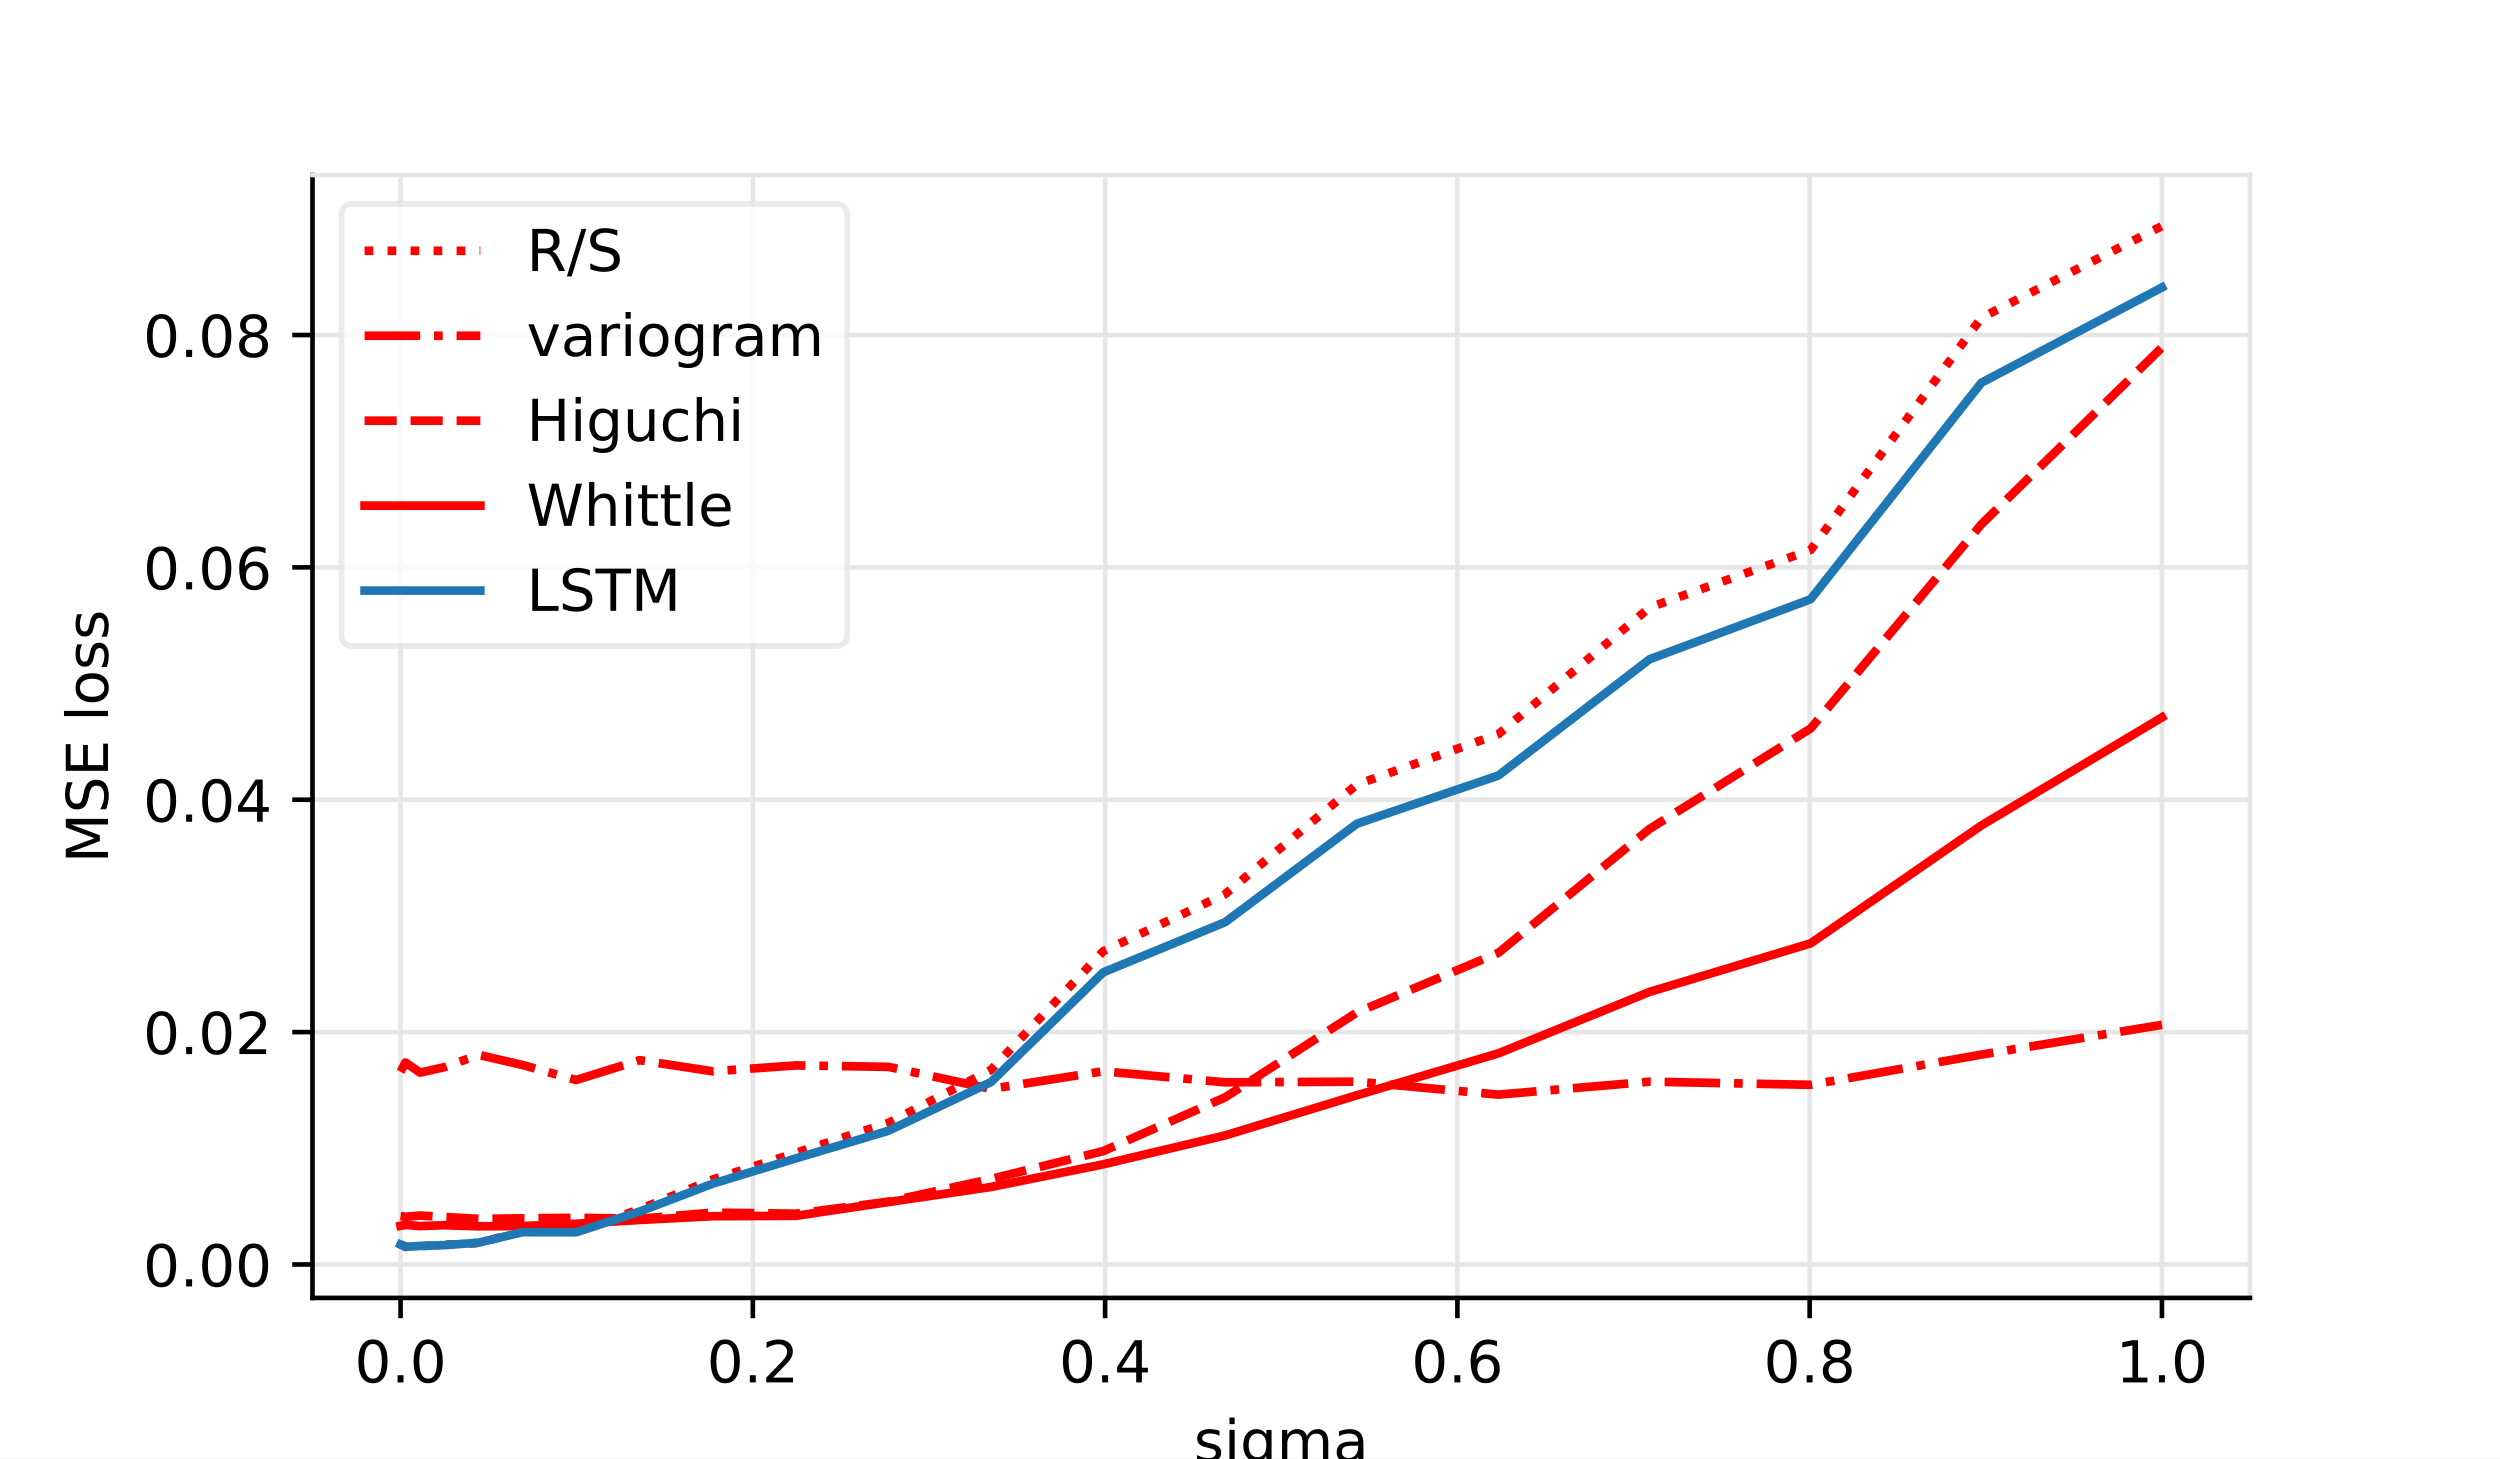
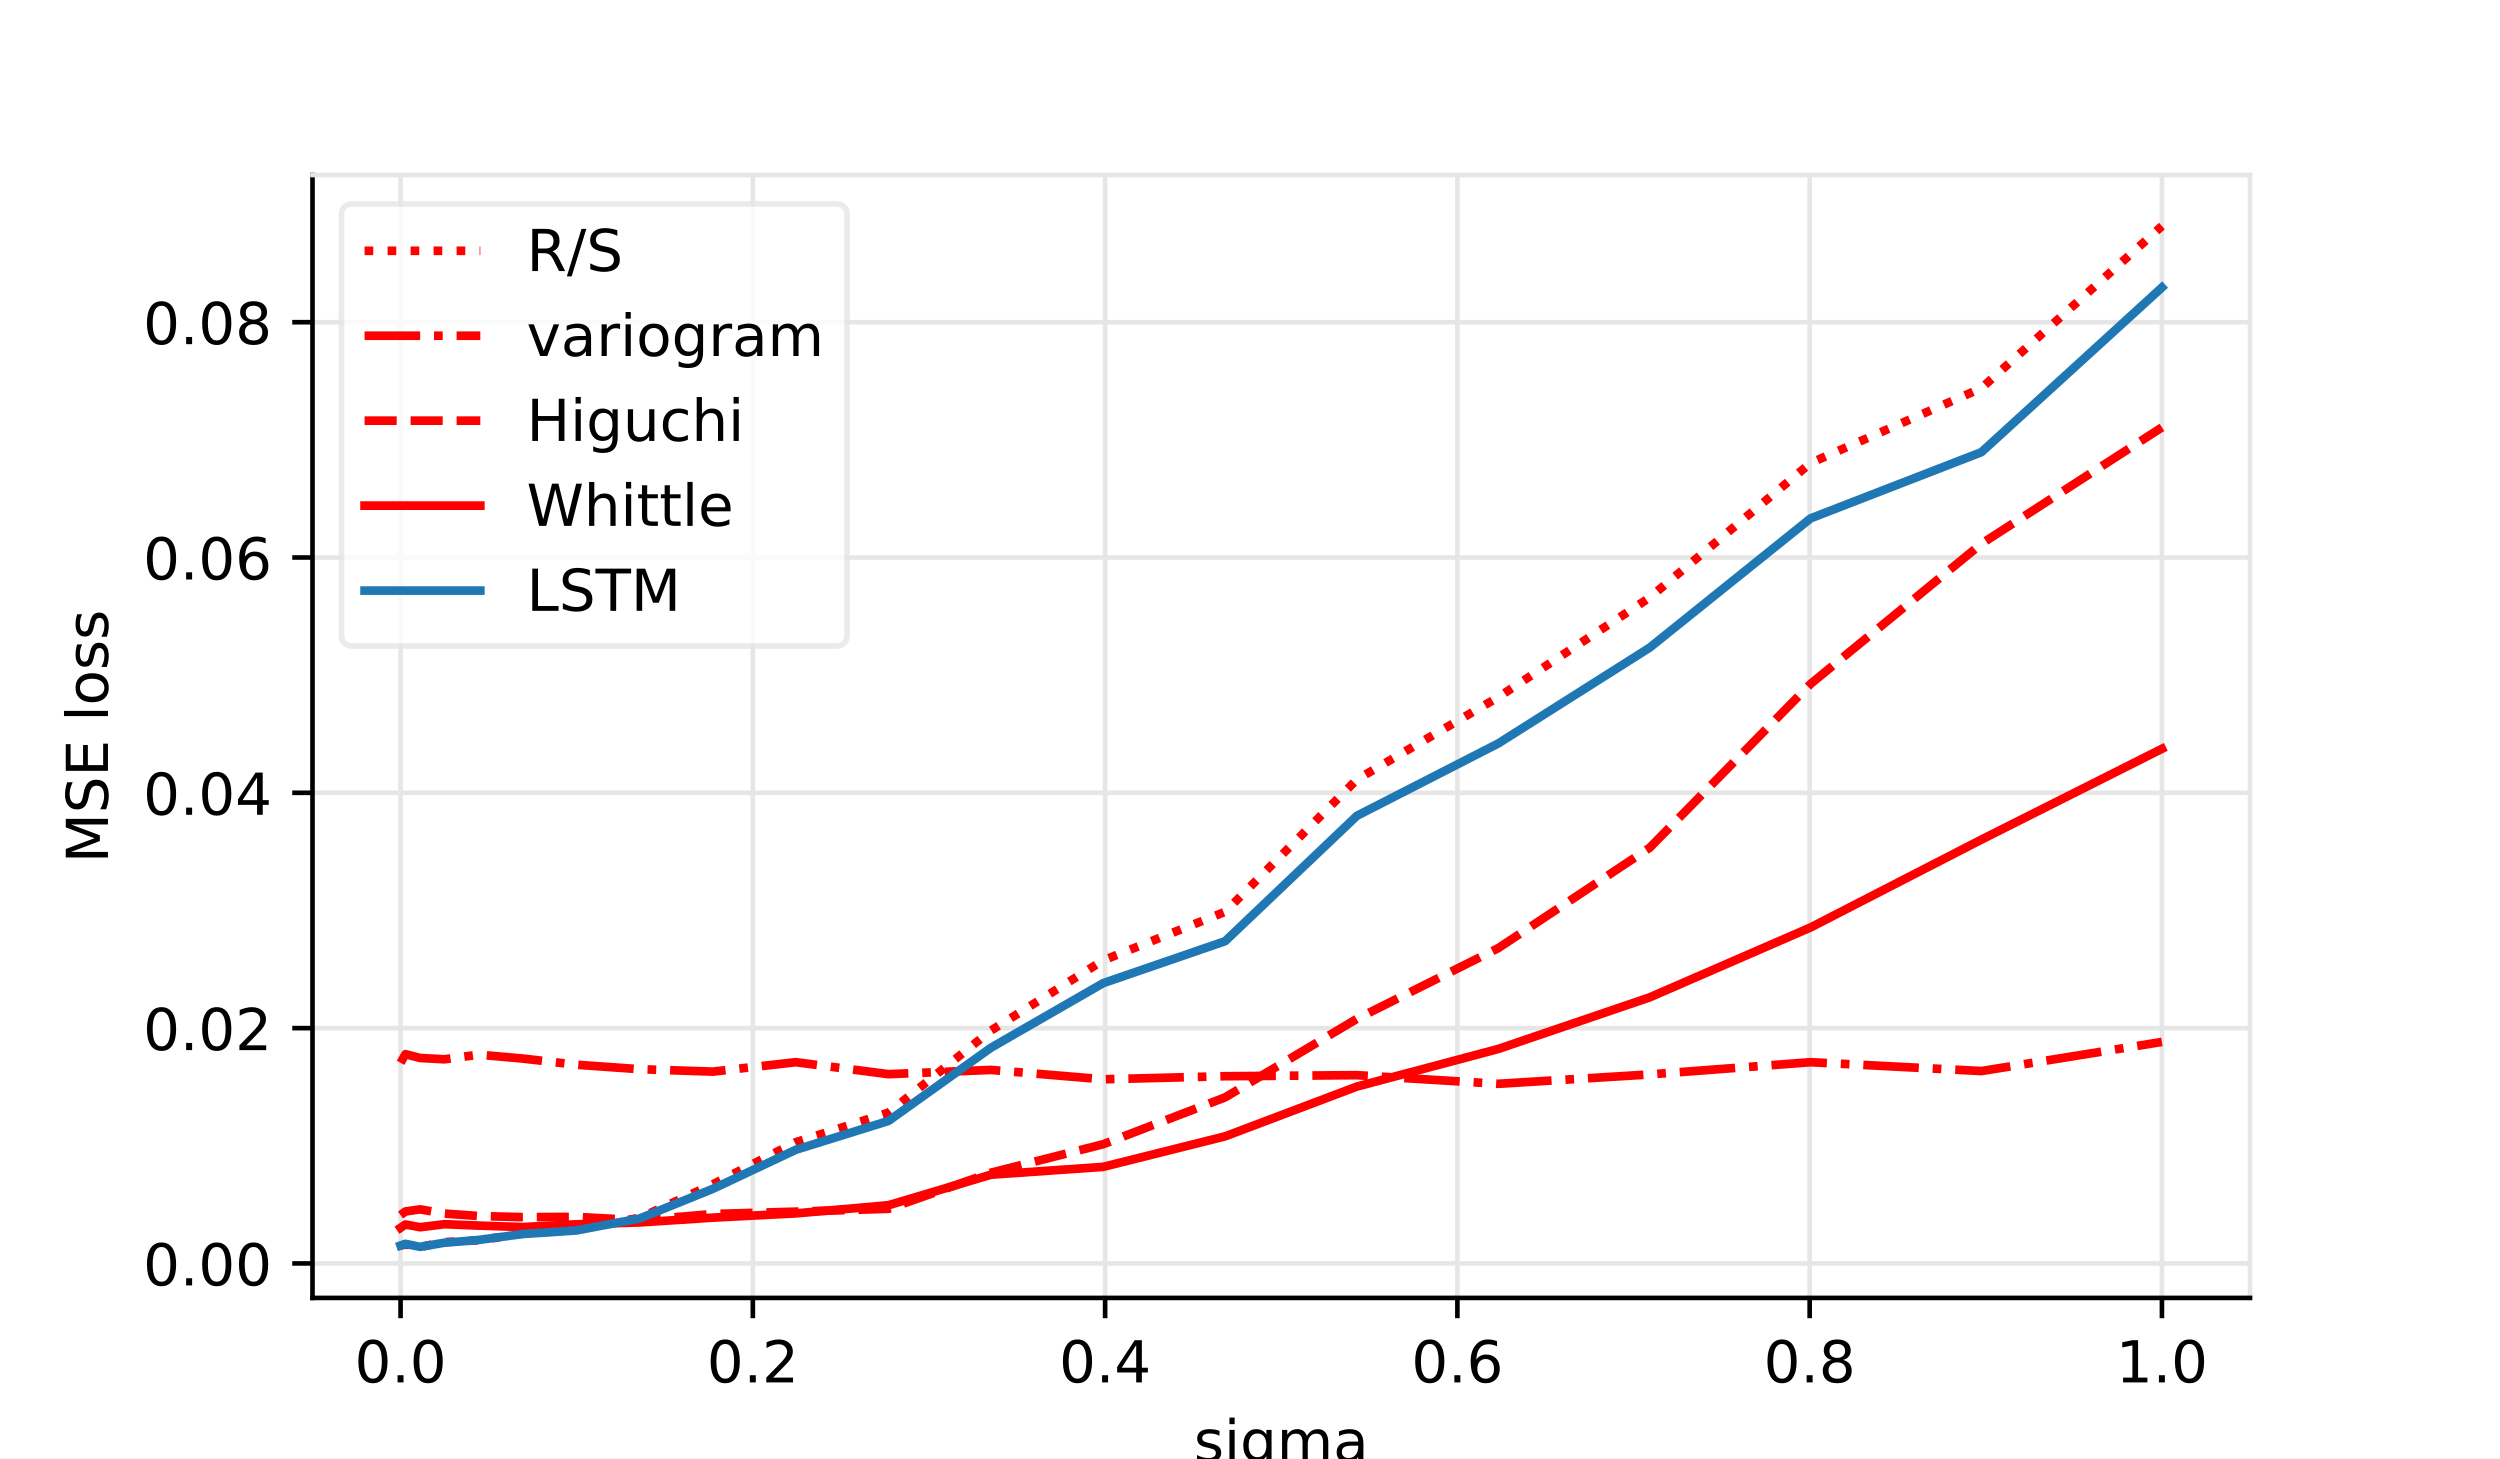
<svg xmlns="http://www.w3.org/2000/svg" xmlns:xlink="http://www.w3.org/1999/xlink" width="432pt" height="252pt" viewBox="0 0 432 252" version="1.1">
  <defs>
    <style type="text/css">*{stroke-linejoin: round; stroke-linecap: butt}</style>
  </defs>
  <g id="figure_1">
    <g id="patch_1">
      <path d="M 0 252  L 432 252  L 432 0  L 0 0  z " style="fill: #ffffff" />
    </g>
    <g id="axes_1">
      <g id="patch_2">
        <path d="M 54 224.28  L 388.8 224.28  L 388.8 30.24  L 54 30.24  L 54 224.28  z " style="fill: none; opacity: 0" />
      </g>
      <g id="matplotlib.axis_1">
        <g id="xtick_1">
          <g id="line2d_1">
-             <path d="M 69.218 224.28  L 69.218 30.24  " clip-path="url(#p5ef33c05b1)" style="fill: none; stroke: #e6e6e6; stroke-width: 0.8; stroke-linecap: square" />
+             <path d="M 69.218 224.28  L 69.218 30.24  " clip-path="url(#pd52dd64c86)" style="fill: none; stroke: #e6e6e6; stroke-width: 0.8; stroke-linecap: square" />
          </g>
          <g id="line2d_2">
            <defs>
-               <path id="ma66fe25713" d="M 0 0  L 0 3.5  " style="stroke: #000000; stroke-width: 0.8" />
-             </defs>
-             <g>
-               <use xlink:href="#ma66fe25713" x="69.218" y="224.28" style="stroke: #000000; stroke-width: 0.8" />
+               <path id="m0c9be77c71" d="M 0 0  L 0 3.5  " style="stroke: #000000; stroke-width: 0.8" />
+             </defs>
+             <g>
+               <use xlink:href="#m0c9be77c71" x="69.218" y="224.28" style="stroke: #000000; stroke-width: 0.8" />
            </g>
          </g>
          <g id="text_1">
            <g transform="translate(61.26662 238.8784)scale(0.1 -0.1)">
              <defs>
                <path id="DejaVuSans-30" d="M 2034 4250  Q 1547 4250 1301 3770  Q 1056 3291 1056 2328  Q 1056 1369 1301 889  Q 1547 409 2034 409  Q 2525 409 2770 889  Q 3016 1369 3016 2328  Q 3016 3291 2770 3770  Q 2525 4250 2034 4250  z M 2034 4750  Q 2819 4750 3233 4129  Q 3647 3509 3647 2328  Q 3647 1150 3233 529  Q 2819 -91 2034 -91  Q 1250 -91 836 529  Q 422 1150 422 2328  Q 422 3509 836 4129  Q 1250 4750 2034 4750  z " transform="scale(0.015625)" />
                <path id="DejaVuSans-2e" d="M 684 794  L 1344 794  L 1344 0  L 684 0  L 684 794  z " transform="scale(0.015625)" />
              </defs>
              <use xlink:href="#DejaVuSans-30" />
              <use xlink:href="#DejaVuSans-2e" x="63.623" />
              <use xlink:href="#DejaVuSans-30" x="95.41" />
            </g>
          </g>
        </g>
        <g id="xtick_2">
          <g id="line2d_3">
-             <path d="M 130.091 224.28  L 130.091 30.24  " clip-path="url(#p5ef33c05b1)" style="fill: none; stroke: #e6e6e6; stroke-width: 0.8; stroke-linecap: square" />
+             <path d="M 130.091 224.28  L 130.091 30.24  " clip-path="url(#pd52dd64c86)" style="fill: none; stroke: #e6e6e6; stroke-width: 0.8; stroke-linecap: square" />
          </g>
          <g id="line2d_4">
            <g>
-               <use xlink:href="#ma66fe25713" x="130.091" y="224.28" style="stroke: #000000; stroke-width: 0.8" />
+               <use xlink:href="#m0c9be77c71" x="130.091" y="224.28" style="stroke: #000000; stroke-width: 0.8" />
            </g>
          </g>
          <g id="text_2">
            <g transform="translate(122.1393 238.8784)scale(0.1 -0.1)">
              <defs>
                <path id="DejaVuSans-32" d="M 1228 531  L 3431 531  L 3431 0  L 469 0  L 469 531  Q 828 903 1448 1529  Q 2069 2156 2228 2338  Q 2531 2678 2651 2914  Q 2772 3150 2772 3378  Q 2772 3750 2511 3984  Q 2250 4219 1831 4219  Q 1534 4219 1204 4116  Q 875 4013 500 3803  L 500 4441  Q 881 4594 1212 4672  Q 1544 4750 1819 4750  Q 2544 4750 2975 4387  Q 3406 4025 3406 3419  Q 3406 3131 3298 2873  Q 3191 2616 2906 2266  Q 2828 2175 2409 1742  Q 1991 1309 1228 531  z " transform="scale(0.015625)" />
              </defs>
              <use xlink:href="#DejaVuSans-30" />
              <use xlink:href="#DejaVuSans-2e" x="63.623" />
              <use xlink:href="#DejaVuSans-32" x="95.41" />
            </g>
          </g>
        </g>
        <g id="xtick_3">
          <g id="line2d_5">
-             <path d="M 190.964 224.28  L 190.964 30.24  " clip-path="url(#p5ef33c05b1)" style="fill: none; stroke: #e6e6e6; stroke-width: 0.8; stroke-linecap: square" />
+             <path d="M 190.964 224.28  L 190.964 30.24  " clip-path="url(#pd52dd64c86)" style="fill: none; stroke: #e6e6e6; stroke-width: 0.8; stroke-linecap: square" />
          </g>
          <g id="line2d_6">
            <g>
-               <use xlink:href="#ma66fe25713" x="190.964" y="224.28" style="stroke: #000000; stroke-width: 0.8" />
+               <use xlink:href="#m0c9be77c71" x="190.964" y="224.28" style="stroke: #000000; stroke-width: 0.8" />
            </g>
          </g>
          <g id="text_3">
            <g transform="translate(183.0121 238.8784)scale(0.1 -0.1)">
              <defs>
                <path id="DejaVuSans-34" d="M 2419 4116  L 825 1625  L 2419 1625  L 2419 4116  z M 2253 4666  L 3047 4666  L 3047 1625  L 3713 1625  L 3713 1100  L 3047 1100  L 3047 0  L 2419 0  L 2419 1100  L 313 1100  L 313 1709  L 2253 4666  z " transform="scale(0.015625)" />
              </defs>
              <use xlink:href="#DejaVuSans-30" />
              <use xlink:href="#DejaVuSans-2e" x="63.623" />
              <use xlink:href="#DejaVuSans-34" x="95.41" />
            </g>
          </g>
        </g>
        <g id="xtick_4">
          <g id="line2d_7">
-             <path d="M 251.836 224.28  L 251.836 30.24  " clip-path="url(#p5ef33c05b1)" style="fill: none; stroke: #e6e6e6; stroke-width: 0.8; stroke-linecap: square" />
+             <path d="M 251.836 224.28  L 251.836 30.24  " clip-path="url(#pd52dd64c86)" style="fill: none; stroke: #e6e6e6; stroke-width: 0.8; stroke-linecap: square" />
          </g>
          <g id="line2d_8">
            <g>
-               <use xlink:href="#ma66fe25713" x="251.836" y="224.28" style="stroke: #000000; stroke-width: 0.8" />
+               <use xlink:href="#m0c9be77c71" x="251.836" y="224.28" style="stroke: #000000; stroke-width: 0.8" />
            </g>
          </g>
          <g id="text_4">
            <g transform="translate(243.8848 238.8784)scale(0.1 -0.1)">
              <defs>
                <path id="DejaVuSans-36" d="M 2113 2584  Q 1688 2584 1439 2293  Q 1191 2003 1191 1497  Q 1191 994 1439 701  Q 1688 409 2113 409  Q 2538 409 2786 701  Q 3034 994 3034 1497  Q 3034 2003 2786 2293  Q 2538 2584 2113 2584  z M 3366 4563  L 3366 3988  Q 3128 4100 2886 4159  Q 2644 4219 2406 4219  Q 1781 4219 1451 3797  Q 1122 3375 1075 2522  Q 1259 2794 1537 2939  Q 1816 3084 2150 3084  Q 2853 3084 3261 2657  Q 3669 2231 3669 1497  Q 3669 778 3244 343  Q 2819 -91 2113 -91  Q 1303 -91 875 529  Q 447 1150 447 2328  Q 447 3434 972 4092  Q 1497 4750 2381 4750  Q 2619 4750 2861 4703  Q 3103 4656 3366 4563  z " transform="scale(0.015625)" />
              </defs>
              <use xlink:href="#DejaVuSans-30" />
              <use xlink:href="#DejaVuSans-2e" x="63.623" />
              <use xlink:href="#DejaVuSans-36" x="95.41" />
            </g>
          </g>
        </g>
        <g id="xtick_5">
          <g id="line2d_9">
-             <path d="M 312.709 224.28  L 312.709 30.24  " clip-path="url(#p5ef33c05b1)" style="fill: none; stroke: #e6e6e6; stroke-width: 0.8; stroke-linecap: square" />
+             <path d="M 312.709 224.28  L 312.709 30.24  " clip-path="url(#pd52dd64c86)" style="fill: none; stroke: #e6e6e6; stroke-width: 0.8; stroke-linecap: square" />
          </g>
          <g id="line2d_10">
            <g>
-               <use xlink:href="#ma66fe25713" x="312.709" y="224.28" style="stroke: #000000; stroke-width: 0.8" />
+               <use xlink:href="#m0c9be77c71" x="312.709" y="224.28" style="stroke: #000000; stroke-width: 0.8" />
            </g>
          </g>
          <g id="text_5">
            <g transform="translate(304.7575 238.8784)scale(0.1 -0.1)">
              <defs>
                <path id="DejaVuSans-38" d="M 2034 2216  Q 1584 2216 1326 1975  Q 1069 1734 1069 1313  Q 1069 891 1326 650  Q 1584 409 2034 409  Q 2484 409 2743 651  Q 3003 894 3003 1313  Q 3003 1734 2745 1975  Q 2488 2216 2034 2216  z M 1403 2484  Q 997 2584 770 2862  Q 544 3141 544 3541  Q 544 4100 942 4425  Q 1341 4750 2034 4750  Q 2731 4750 3128 4425  Q 3525 4100 3525 3541  Q 3525 3141 3298 2862  Q 3072 2584 2669 2484  Q 3125 2378 3379 2068  Q 3634 1759 3634 1313  Q 3634 634 3220 271  Q 2806 -91 2034 -91  Q 1263 -91 848 271  Q 434 634 434 1313  Q 434 1759 690 2068  Q 947 2378 1403 2484  z M 1172 3481  Q 1172 3119 1398 2916  Q 1625 2713 2034 2713  Q 2441 2713 2670 2916  Q 2900 3119 2900 3481  Q 2900 3844 2670 4047  Q 2441 4250 2034 4250  Q 1625 4250 1398 4047  Q 1172 3844 1172 3481  z " transform="scale(0.015625)" />
              </defs>
              <use xlink:href="#DejaVuSans-30" />
              <use xlink:href="#DejaVuSans-2e" x="63.623" />
              <use xlink:href="#DejaVuSans-38" x="95.41" />
            </g>
          </g>
        </g>
        <g id="xtick_6">
          <g id="line2d_11">
-             <path d="M 373.582 224.28  L 373.582 30.24  " clip-path="url(#p5ef33c05b1)" style="fill: none; stroke: #e6e6e6; stroke-width: 0.8; stroke-linecap: square" />
+             <path d="M 373.582 224.28  L 373.582 30.24  " clip-path="url(#pd52dd64c86)" style="fill: none; stroke: #e6e6e6; stroke-width: 0.8; stroke-linecap: square" />
          </g>
          <g id="line2d_12">
            <g>
-               <use xlink:href="#ma66fe25713" x="373.582" y="224.28" style="stroke: #000000; stroke-width: 0.8" />
+               <use xlink:href="#m0c9be77c71" x="373.582" y="224.28" style="stroke: #000000; stroke-width: 0.8" />
            </g>
          </g>
          <g id="text_6">
            <g transform="translate(365.6303 238.8784)scale(0.1 -0.1)">
              <defs>
                <path id="DejaVuSans-31" d="M 794 531  L 1825 531  L 1825 4091  L 703 3866  L 703 4441  L 1819 4666  L 2450 4666  L 2450 531  L 3481 531  L 3481 0  L 794 0  L 794 531  z " transform="scale(0.015625)" />
              </defs>
              <use xlink:href="#DejaVuSans-31" />
              <use xlink:href="#DejaVuSans-2e" x="63.623" />
              <use xlink:href="#DejaVuSans-30" x="95.41" />
            </g>
          </g>
        </g>
        <g id="text_7">
          <g transform="translate(206.2977 252.5566)scale(0.1 -0.1)">
            <defs>
              <path id="DejaVuSans-73" d="M 2834 3397  L 2834 2853  Q 2591 2978 2328 3040  Q 2066 3103 1784 3103  Q 1356 3103 1142 2972  Q 928 2841 928 2578  Q 928 2378 1081 2264  Q 1234 2150 1697 2047  L 1894 2003  Q 2506 1872 2764 1633  Q 3022 1394 3022 966  Q 3022 478 2636 193  Q 2250 -91 1575 -91  Q 1294 -91 989 -36  Q 684 19 347 128  L 347 722  Q 666 556 975 473  Q 1284 391 1588 391  Q 1994 391 2212 530  Q 2431 669 2431 922  Q 2431 1156 2273 1281  Q 2116 1406 1581 1522  L 1381 1569  Q 847 1681 609 1914  Q 372 2147 372 2553  Q 372 3047 722 3315  Q 1072 3584 1716 3584  Q 2034 3584 2315 3537  Q 2597 3491 2834 3397  z " transform="scale(0.015625)" />
              <path id="DejaVuSans-69" d="M 603 3500  L 1178 3500  L 1178 0  L 603 0  L 603 3500  z M 603 4863  L 1178 4863  L 1178 4134  L 603 4134  L 603 4863  z " transform="scale(0.015625)" />
              <path id="DejaVuSans-67" d="M 2906 1791  Q 2906 2416 2648 2759  Q 2391 3103 1925 3103  Q 1463 3103 1205 2759  Q 947 2416 947 1791  Q 947 1169 1205 825  Q 1463 481 1925 481  Q 2391 481 2648 825  Q 2906 1169 2906 1791  z M 3481 434  Q 3481 -459 3084 -895  Q 2688 -1331 1869 -1331  Q 1566 -1331 1297 -1286  Q 1028 -1241 775 -1147  L 775 -588  Q 1028 -725 1275 -790  Q 1522 -856 1778 -856  Q 2344 -856 2625 -561  Q 2906 -266 2906 331  L 2906 616  Q 2728 306 2450 153  Q 2172 0 1784 0  Q 1141 0 747 490  Q 353 981 353 1791  Q 353 2603 747 3093  Q 1141 3584 1784 3584  Q 2172 3584 2450 3431  Q 2728 3278 2906 2969  L 2906 3500  L 3481 3500  L 3481 434  z " transform="scale(0.015625)" />
              <path id="DejaVuSans-6d" d="M 3328 2828  Q 3544 3216 3844 3400  Q 4144 3584 4550 3584  Q 5097 3584 5394 3201  Q 5691 2819 5691 2113  L 5691 0  L 5113 0  L 5113 2094  Q 5113 2597 4934 2840  Q 4756 3084 4391 3084  Q 3944 3084 3684 2787  Q 3425 2491 3425 1978  L 3425 0  L 2847 0  L 2847 2094  Q 2847 2600 2669 2842  Q 2491 3084 2119 3084  Q 1678 3084 1418 2786  Q 1159 2488 1159 1978  L 1159 0  L 581 0  L 581 3500  L 1159 3500  L 1159 2956  Q 1356 3278 1631 3431  Q 1906 3584 2284 3584  Q 2666 3584 2933 3390  Q 3200 3197 3328 2828  z " transform="scale(0.015625)" />
              <path id="DejaVuSans-61" d="M 2194 1759  Q 1497 1759 1228 1600  Q 959 1441 959 1056  Q 959 750 1161 570  Q 1363 391 1709 391  Q 2188 391 2477 730  Q 2766 1069 2766 1631  L 2766 1759  L 2194 1759  z M 3341 1997  L 3341 0  L 2766 0  L 2766 531  Q 2569 213 2275 61  Q 1981 -91 1556 -91  Q 1019 -91 701 211  Q 384 513 384 1019  Q 384 1609 779 1909  Q 1175 2209 1959 2209  L 2766 2209  L 2766 2266  Q 2766 2663 2505 2880  Q 2244 3097 1772 3097  Q 1472 3097 1187 3025  Q 903 2953 641 2809  L 641 3341  Q 956 3463 1253 3523  Q 1550 3584 1831 3584  Q 2591 3584 2966 3190  Q 3341 2797 3341 1997  z " transform="scale(0.015625)" />
            </defs>
            <use xlink:href="#DejaVuSans-73" />
            <use xlink:href="#DejaVuSans-69" x="52.1" />
            <use xlink:href="#DejaVuSans-67" x="79.883" />
            <use xlink:href="#DejaVuSans-6d" x="143.359" />
            <use xlink:href="#DejaVuSans-61" x="240.771" />
          </g>
        </g>
      </g>
      <g id="matplotlib.axis_2">
        <g id="ytick_1">
          <g id="line2d_13">
-             <path d="M 54 218.498  L 388.8 218.498  " clip-path="url(#p5ef33c05b1)" style="fill: none; stroke: #e6e6e6; stroke-width: 0.8; stroke-linecap: square" />
+             <path d="M 54 218.321  L 388.8 218.321  " clip-path="url(#pd52dd64c86)" style="fill: none; stroke: #e6e6e6; stroke-width: 0.8; stroke-linecap: square" />
          </g>
          <g id="line2d_14">
            <defs>
-               <path id="m847cc6f378" d="M 0 0  L -3.5 0  " style="stroke: #000000; stroke-width: 0.8" />
-             </defs>
-             <g>
-               <use xlink:href="#m847cc6f378" x="54" y="218.498" style="stroke: #000000; stroke-width: 0.8" />
+               <path id="mb0f6bb78ec" d="M 0 0  L -3.5 0  " style="stroke: #000000; stroke-width: 0.8" />
+             </defs>
+             <g>
+               <use xlink:href="#mb0f6bb78ec" x="54" y="218.321" style="stroke: #000000; stroke-width: 0.8" />
            </g>
          </g>
          <g id="text_8">
-             <g transform="translate(24.73438 222.2972)scale(0.1 -0.1)">
+             <g transform="translate(24.73438 222.1205)scale(0.1 -0.1)">
              <use xlink:href="#DejaVuSans-30" />
              <use xlink:href="#DejaVuSans-2e" x="63.623" />
              <use xlink:href="#DejaVuSans-30" x="95.41" />
              <use xlink:href="#DejaVuSans-30" x="159.033" />
            </g>
          </g>
        </g>
        <g id="ytick_2">
          <g id="line2d_15">
-             <path d="M 54 178.347  L 388.8 178.347  " clip-path="url(#p5ef33c05b1)" style="fill: none; stroke: #e6e6e6; stroke-width: 0.8; stroke-linecap: square" />
+             <path d="M 54 177.659  L 388.8 177.659  " clip-path="url(#pd52dd64c86)" style="fill: none; stroke: #e6e6e6; stroke-width: 0.8; stroke-linecap: square" />
          </g>
          <g id="line2d_16">
            <g>
-               <use xlink:href="#m847cc6f378" x="54" y="178.347" style="stroke: #000000; stroke-width: 0.8" />
+               <use xlink:href="#mb0f6bb78ec" x="54" y="177.659" style="stroke: #000000; stroke-width: 0.8" />
            </g>
          </g>
          <g id="text_9">
-             <g transform="translate(24.73438 182.1459)scale(0.1 -0.1)">
+             <g transform="translate(24.73438 181.4584)scale(0.1 -0.1)">
              <use xlink:href="#DejaVuSans-30" />
              <use xlink:href="#DejaVuSans-2e" x="63.623" />
              <use xlink:href="#DejaVuSans-30" x="95.41" />
              <use xlink:href="#DejaVuSans-32" x="159.033" />
            </g>
          </g>
        </g>
        <g id="ytick_3">
          <g id="line2d_17">
-             <path d="M 54 138.195  L 388.8 138.195  " clip-path="url(#p5ef33c05b1)" style="fill: none; stroke: #e6e6e6; stroke-width: 0.8; stroke-linecap: square" />
+             <path d="M 54 136.997  L 388.8 136.997  " clip-path="url(#pd52dd64c86)" style="fill: none; stroke: #e6e6e6; stroke-width: 0.8; stroke-linecap: square" />
          </g>
          <g id="line2d_18">
            <g>
-               <use xlink:href="#m847cc6f378" x="54" y="138.195" style="stroke: #000000; stroke-width: 0.8" />
+               <use xlink:href="#mb0f6bb78ec" x="54" y="136.997" style="stroke: #000000; stroke-width: 0.8" />
            </g>
          </g>
          <g id="text_10">
-             <g transform="translate(24.73438 141.9947)scale(0.1 -0.1)">
+             <g transform="translate(24.73438 140.7963)scale(0.1 -0.1)">
              <use xlink:href="#DejaVuSans-30" />
              <use xlink:href="#DejaVuSans-2e" x="63.623" />
              <use xlink:href="#DejaVuSans-30" x="95.41" />
              <use xlink:href="#DejaVuSans-34" x="159.033" />
            </g>
          </g>
        </g>
        <g id="ytick_4">
          <g id="line2d_19">
-             <path d="M 54 98.044  L 388.8 98.044  " clip-path="url(#p5ef33c05b1)" style="fill: none; stroke: #e6e6e6; stroke-width: 0.8; stroke-linecap: square" />
+             <path d="M 54 96.335  L 388.8 96.335  " clip-path="url(#pd52dd64c86)" style="fill: none; stroke: #e6e6e6; stroke-width: 0.8; stroke-linecap: square" />
          </g>
          <g id="line2d_20">
            <g>
-               <use xlink:href="#m847cc6f378" x="54" y="98.044" style="stroke: #000000; stroke-width: 0.8" />
+               <use xlink:href="#mb0f6bb78ec" x="54" y="96.335" style="stroke: #000000; stroke-width: 0.8" />
            </g>
          </g>
          <g id="text_11">
-             <g transform="translate(24.73438 101.8434)scale(0.1 -0.1)">
+             <g transform="translate(24.73438 100.1342)scale(0.1 -0.1)">
              <use xlink:href="#DejaVuSans-30" />
              <use xlink:href="#DejaVuSans-2e" x="63.623" />
              <use xlink:href="#DejaVuSans-30" x="95.41" />
              <use xlink:href="#DejaVuSans-36" x="159.033" />
            </g>
          </g>
        </g>
        <g id="ytick_5">
          <g id="line2d_21">
-             <path d="M 54 57.893  L 388.8 57.893  " clip-path="url(#p5ef33c05b1)" style="fill: none; stroke: #e6e6e6; stroke-width: 0.8; stroke-linecap: square" />
+             <path d="M 54 55.673  L 388.8 55.673  " clip-path="url(#pd52dd64c86)" style="fill: none; stroke: #e6e6e6; stroke-width: 0.8; stroke-linecap: square" />
          </g>
          <g id="line2d_22">
            <g>
-               <use xlink:href="#m847cc6f378" x="54" y="57.893" style="stroke: #000000; stroke-width: 0.8" />
+               <use xlink:href="#mb0f6bb78ec" x="54" y="55.673" style="stroke: #000000; stroke-width: 0.8" />
            </g>
          </g>
          <g id="text_12">
-             <g transform="translate(24.73438 61.69213)scale(0.1 -0.1)">
+             <g transform="translate(24.73438 59.47212)scale(0.1 -0.1)">
              <use xlink:href="#DejaVuSans-30" />
              <use xlink:href="#DejaVuSans-2e" x="63.623" />
              <use xlink:href="#DejaVuSans-30" x="95.41" />
              <use xlink:href="#DejaVuSans-38" x="159.033" />
            </g>
          </g>
        </g>
        <g id="text_13">
          <g transform="translate(18.65469 149.1545)rotate(-90)scale(0.1 -0.1)">
            <defs>
              <path id="DejaVuSans-4d" d="M 628 4666  L 1569 4666  L 2759 1491  L 3956 4666  L 4897 4666  L 4897 0  L 4281 0  L 4281 4097  L 3078 897  L 2444 897  L 1241 4097  L 1241 0  L 628 0  L 628 4666  z " transform="scale(0.015625)" />
              <path id="DejaVuSans-53" d="M 3425 4513  L 3425 3897  Q 3066 4069 2747 4153  Q 2428 4238 2131 4238  Q 1616 4238 1336 4038  Q 1056 3838 1056 3469  Q 1056 3159 1242 3001  Q 1428 2844 1947 2747  L 2328 2669  Q 3034 2534 3370 2195  Q 3706 1856 3706 1288  Q 3706 609 3251 259  Q 2797 -91 1919 -91  Q 1588 -91 1214 -16  Q 841 59 441 206  L 441 856  Q 825 641 1194 531  Q 1563 422 1919 422  Q 2459 422 2753 634  Q 3047 847 3047 1241  Q 3047 1584 2836 1778  Q 2625 1972 2144 2069  L 1759 2144  Q 1053 2284 737 2584  Q 422 2884 422 3419  Q 422 4038 858 4394  Q 1294 4750 2059 4750  Q 2388 4750 2728 4690  Q 3069 4631 3425 4513  z " transform="scale(0.015625)" />
              <path id="DejaVuSans-45" d="M 628 4666  L 3578 4666  L 3578 4134  L 1259 4134  L 1259 2753  L 3481 2753  L 3481 2222  L 1259 2222  L 1259 531  L 3634 531  L 3634 0  L 628 0  L 628 4666  z " transform="scale(0.015625)" />
              <path id="DejaVuSans-20" transform="scale(0.015625)" />
              <path id="DejaVuSans-6c" d="M 603 4863  L 1178 4863  L 1178 0  L 603 0  L 603 4863  z " transform="scale(0.015625)" />
              <path id="DejaVuSans-6f" d="M 1959 3097  Q 1497 3097 1228 2736  Q 959 2375 959 1747  Q 959 1119 1226 758  Q 1494 397 1959 397  Q 2419 397 2687 759  Q 2956 1122 2956 1747  Q 2956 2369 2687 2733  Q 2419 3097 1959 3097  z M 1959 3584  Q 2709 3584 3137 3096  Q 3566 2609 3566 1747  Q 3566 888 3137 398  Q 2709 -91 1959 -91  Q 1206 -91 779 398  Q 353 888 353 1747  Q 353 2609 779 3096  Q 1206 3584 1959 3584  z " transform="scale(0.015625)" />
            </defs>
            <use xlink:href="#DejaVuSans-4d" />
            <use xlink:href="#DejaVuSans-53" x="86.279" />
            <use xlink:href="#DejaVuSans-45" x="149.756" />
            <use xlink:href="#DejaVuSans-20" x="212.939" />
            <use xlink:href="#DejaVuSans-6c" x="244.727" />
            <use xlink:href="#DejaVuSans-6f" x="272.51" />
            <use xlink:href="#DejaVuSans-73" x="333.691" />
            <use xlink:href="#DejaVuSans-73" x="385.791" />
          </g>
        </g>
      </g>
      <g id="patch_3">
        <path d="M 54 224.28  L 54 30.24  " style="fill: none; stroke: #000000; stroke-width: 0.8; stroke-linejoin: miter; stroke-linecap: square" />
      </g>
      <g id="patch_4">
        <path d="M 388.8 224.28  L 388.8 30.24  " style="fill: none; stroke: #e6e6e6; stroke-width: 0.8; stroke-linejoin: miter; stroke-linecap: square" />
      </g>
      <g id="patch_5">
        <path d="M 54 224.28  L 388.8 224.28  " style="fill: none; stroke: #000000; stroke-width: 0.8; stroke-linejoin: miter; stroke-linecap: square" />
      </g>
      <g id="patch_6">
        <path d="M 54 30.24  L 388.8 30.24  " style="fill: none; stroke: #e6e6e6; stroke-width: 0.8; stroke-linejoin: miter; stroke-linecap: square" />
      </g>
      <g id="line2d_23">
-         <path d="M 69.218 214.986  L 70.061 215.46  L 72.591 215.339  L 76.806 215.102  L 82.708 214.781  L 90.296 212.783  L 99.57 212.771  L 110.531 208.959  L 123.177 203.81  L 137.51 199.217  L 153.529 194.028  L 171.235 184.877  L 190.626 164.375  L 211.704 154.497  L 234.468 135.564  L 258.919 126.862  L 285.055 104.975  L 312.878 95.036  L 342.387 54.899  L 373.582 39.06  " clip-path="url(#p5ef33c05b1)" style="fill: none; stroke-dasharray: 1.5,2.475; stroke-dashoffset: 0; stroke: #ff0000; stroke-width: 1.5" />
+         <path d="M 69.218 215.237  L 70.061 215.051  L 72.591 215.46  L 76.806 214.635  L 82.708 214.327  L 90.296 213.186  L 99.57 212.486  L 110.531 210.437  L 123.177 204.641  L 137.51 197.371  L 153.529 192.262  L 171.235 178.078  L 190.626 165.953  L 211.704 157.559  L 234.468 134.697  L 258.919 120.461  L 285.055 103.266  L 312.878 80  L 342.387 67.07  L 373.582 39.06  " clip-path="url(#pd52dd64c86)" style="fill: none; stroke-dasharray: 1.5,2.475; stroke-dashoffset: 0; stroke: #ff0000; stroke-width: 1.5" />
      </g>
      <g id="line2d_24">
-         <path d="M 69.218 185.205  L 70.061 183.605  L 72.591 185.342  L 76.806 184.403  L 82.708 182.282  L 90.296 184.032  L 99.57 186.626  L 110.531 183.195  L 123.177 185.126  L 137.51 184.105  L 153.529 184.354  L 171.235 188.166  L 190.626 185.118  L 211.704 187.025  L 234.468 186.911  L 258.919 189.151  L 285.055 186.911  L 312.878 187.459  L 342.387 182.234  L 373.582 177.084  " clip-path="url(#p5ef33c05b1)" style="fill: none; stroke-dasharray: 9.6,2.4,1.5,2.4; stroke-dashoffset: 0; stroke: #ff0000; stroke-width: 1.5" />
+         <path d="M 69.218 183.647  L 70.061 182.164  L 72.591 182.818  L 76.806 183.046  L 82.708 182.243  L 90.296 182.915  L 99.57 183.985  L 110.531 184.757  L 123.177 185.177  L 137.51 183.547  L 153.529 185.616  L 171.235 184.881  L 190.626 186.502  L 211.704 185.971  L 234.468 185.788  L 258.919 187.283  L 285.055 185.663  L 312.878 183.548  L 342.387 185.078  L 373.582 180.043  " clip-path="url(#pd52dd64c86)" style="fill: none; stroke-dasharray: 9.6,2.4,1.5,2.4; stroke-dashoffset: 0; stroke: #ff0000; stroke-width: 1.5" />
      </g>
      <g id="line2d_25">
-         <path d="M 69.218 210.134  L 70.061 210.265  L 72.591 210.046  L 76.806 210.293  L 82.708 210.624  L 90.296 210.527  L 99.57 210.436  L 110.531 210.595  L 123.177 209.543  L 137.51 209.726  L 153.529 207.639  L 171.235 203.724  L 190.626 198.913  L 211.704 189.614  L 234.468 174.953  L 258.919 164.649  L 285.055 143.225  L 312.878 125.876  L 342.387 90.596  L 373.582 60.047  " clip-path="url(#p5ef33c05b1)" style="fill: none; stroke-dasharray: 5.55,2.4; stroke-dashoffset: 0; stroke: #ff0000; stroke-width: 1.5" />
+         <path d="M 69.218 209.973  L 70.061 209.342  L 72.591 208.98  L 76.806 209.707  L 82.708 210.127  L 90.296 210.322  L 99.57 210.275  L 110.531 210.864  L 123.177 209.78  L 137.51 209.372  L 153.529 208.885  L 171.235 202.642  L 190.626 197.722  L 211.704 189.618  L 234.468 176.055  L 258.919 163.823  L 285.055 146.5  L 312.878 118.172  L 342.387 93.965  L 373.582 73.851  " clip-path="url(#pd52dd64c86)" style="fill: none; stroke-dasharray: 5.55,2.4; stroke-dashoffset: 0; stroke: #ff0000; stroke-width: 1.5" />
      </g>
      <g id="line2d_26">
-         <path d="M 69.218 211.824  L 70.061 211.66  L 72.591 211.864  L 76.806 211.717  L 82.708 211.907  L 90.296 211.858  L 99.57 211.468  L 110.531 210.808  L 123.177 210.159  L 137.51 210.097  L 153.529 207.709  L 171.235 205.11  L 190.626 201.196  L 211.704 196.195  L 234.468 189.258  L 258.919 182.018  L 285.055 171.397  L 312.878 163.008  L 342.387 142.634  L 373.582 123.967  " clip-path="url(#p5ef33c05b1)" style="fill: none; stroke: #ff0000; stroke-width: 1.5; stroke-linecap: square" />
+         <path d="M 69.218 212.166  L 70.061 211.59  L 72.591 212.065  L 76.806 211.539  L 82.708 211.783  L 90.296 212.039  L 99.57 211.56  L 110.531 211.238  L 123.177 210.409  L 137.51 209.672  L 153.529 208.258  L 171.235 202.989  L 190.626 201.631  L 211.704 196.356  L 234.468 187.758  L 258.919 181.252  L 285.055 172.346  L 312.878 160.257  L 342.387 145.084  L 373.582 129.392  " clip-path="url(#pd52dd64c86)" style="fill: none; stroke: #ff0000; stroke-width: 1.5; stroke-linecap: square" />
      </g>
      <g id="line2d_27">
-         <path d="M 69.218 215.07  L 70.061 215.448  L 72.591 215.301  L 76.806 215.161  L 82.708 214.73  L 90.296 212.915  L 99.57 212.932  L 110.531 209.356  L 123.177 204.524  L 137.51 200.174  L 153.529 195.391  L 171.235 186.983  L 190.626 168.026  L 211.704 159.348  L 234.468 142.338  L 258.919 134.009  L 285.055 113.911  L 312.878 103.546  L 342.387 66.134  L 373.582 49.672  " clip-path="url(#p5ef33c05b1)" style="fill: none; stroke: #1f77b4; stroke-width: 1.5; stroke-linecap: square" />
+         <path d="M 69.218 215.23  L 70.061 214.935  L 72.591 215.459  L 76.806 214.739  L 82.708 214.266  L 90.296 213.235  L 99.57 212.624  L 110.531 210.553  L 123.177 205.431  L 137.51 198.68  L 153.529 193.696  L 171.235 181.047  L 190.626 169.886  L 211.704 162.635  L 234.468 140.974  L 258.919 128.457  L 285.055 111.917  L 312.878 89.566  L 342.387 78.134  L 373.582 49.673  " clip-path="url(#pd52dd64c86)" style="fill: none; stroke: #1f77b4; stroke-width: 1.5; stroke-linecap: square" />
      </g>
      <g id="legend_1">
        <g id="patch_7">
          <path d="M 61 111.631  L 144.383 111.631  Q 146.383 111.631 146.383 109.631  L 146.383 37.24  Q 146.383 35.24 144.383 35.24  L 61 35.24  Q 59 35.24 59 37.24  L 59 109.631  Q 59 111.631 61 111.631  z " style="fill: #ffffff; opacity: 0.8; stroke: #e6e6e6; stroke-linejoin: miter" />
        </g>
        <g id="line2d_28">
          <path d="M 63 43.338  L 73 43.338  L 83 43.338  " style="fill: none; stroke-dasharray: 1.5,2.475; stroke-dashoffset: 0; stroke: #ff0000; stroke-width: 1.5" />
        </g>
        <g id="text_14">
          <g transform="translate(91 46.83844)scale(0.1 -0.1)">
            <defs>
              <path id="DejaVuSans-52" d="M 2841 2188  Q 3044 2119 3236 1894  Q 3428 1669 3622 1275  L 4263 0  L 3584 0  L 2988 1197  Q 2756 1666 2539 1819  Q 2322 1972 1947 1972  L 1259 1972  L 1259 0  L 628 0  L 628 4666  L 2053 4666  Q 2853 4666 3247 4331  Q 3641 3997 3641 3322  Q 3641 2881 3436 2590  Q 3231 2300 2841 2188  z M 1259 4147  L 1259 2491  L 2053 2491  Q 2509 2491 2742 2702  Q 2975 2913 2975 3322  Q 2975 3731 2742 3939  Q 2509 4147 2053 4147  L 1259 4147  z " transform="scale(0.015625)" />
              <path id="DejaVuSans-2f" d="M 1625 4666  L 2156 4666  L 531 -594  L 0 -594  L 1625 4666  z " transform="scale(0.015625)" />
            </defs>
            <use xlink:href="#DejaVuSans-52" />
            <use xlink:href="#DejaVuSans-2f" x="69.482" />
            <use xlink:href="#DejaVuSans-53" x="103.174" />
          </g>
        </g>
        <g id="line2d_29">
          <path d="M 63 58.017  L 73 58.017  L 83 58.017  " style="fill: none; stroke-dasharray: 9.6,2.4,1.5,2.4; stroke-dashoffset: 0; stroke: #ff0000; stroke-width: 1.5" />
        </g>
        <g id="text_15">
          <g transform="translate(91 61.51656)scale(0.1 -0.1)">
            <defs>
              <path id="DejaVuSans-76" d="M 191 3500  L 800 3500  L 1894 563  L 2988 3500  L 3597 3500  L 2284 0  L 1503 0  L 191 3500  z " transform="scale(0.015625)" />
              <path id="DejaVuSans-72" d="M 2631 2963  Q 2534 3019 2420 3045  Q 2306 3072 2169 3072  Q 1681 3072 1420 2755  Q 1159 2438 1159 1844  L 1159 0  L 581 0  L 581 3500  L 1159 3500  L 1159 2956  Q 1341 3275 1631 3429  Q 1922 3584 2338 3584  Q 2397 3584 2469 3576  Q 2541 3569 2628 3553  L 2631 2963  z " transform="scale(0.015625)" />
            </defs>
            <use xlink:href="#DejaVuSans-76" />
            <use xlink:href="#DejaVuSans-61" x="59.18" />
            <use xlink:href="#DejaVuSans-72" x="120.459" />
            <use xlink:href="#DejaVuSans-69" x="161.572" />
            <use xlink:href="#DejaVuSans-6f" x="189.355" />
            <use xlink:href="#DejaVuSans-67" x="250.537" />
            <use xlink:href="#DejaVuSans-72" x="314.014" />
            <use xlink:href="#DejaVuSans-61" x="355.127" />
            <use xlink:href="#DejaVuSans-6d" x="416.406" />
          </g>
        </g>
        <g id="line2d_30">
          <path d="M 63 72.695  L 73 72.695  L 83 72.695  " style="fill: none; stroke-dasharray: 5.55,2.4; stroke-dashoffset: 0; stroke: #ff0000; stroke-width: 1.5" />
        </g>
        <g id="text_16">
          <g transform="translate(91 76.19469)scale(0.1 -0.1)">
            <defs>
              <path id="DejaVuSans-48" d="M 628 4666  L 1259 4666  L 1259 2753  L 3553 2753  L 3553 4666  L 4184 4666  L 4184 0  L 3553 0  L 3553 2222  L 1259 2222  L 1259 0  L 628 0  L 628 4666  z " transform="scale(0.015625)" />
              <path id="DejaVuSans-75" d="M 544 1381  L 544 3500  L 1119 3500  L 1119 1403  Q 1119 906 1312 657  Q 1506 409 1894 409  Q 2359 409 2629 706  Q 2900 1003 2900 1516  L 2900 3500  L 3475 3500  L 3475 0  L 2900 0  L 2900 538  Q 2691 219 2414 64  Q 2138 -91 1772 -91  Q 1169 -91 856 284  Q 544 659 544 1381  z M 1991 3584  L 1991 3584  z " transform="scale(0.015625)" />
              <path id="DejaVuSans-63" d="M 3122 3366  L 3122 2828  Q 2878 2963 2633 3030  Q 2388 3097 2138 3097  Q 1578 3097 1268 2742  Q 959 2388 959 1747  Q 959 1106 1268 751  Q 1578 397 2138 397  Q 2388 397 2633 464  Q 2878 531 3122 666  L 3122 134  Q 2881 22 2623 -34  Q 2366 -91 2075 -91  Q 1284 -91 818 406  Q 353 903 353 1747  Q 353 2603 823 3093  Q 1294 3584 2113 3584  Q 2378 3584 2631 3529  Q 2884 3475 3122 3366  z " transform="scale(0.015625)" />
              <path id="DejaVuSans-68" d="M 3513 2113  L 3513 0  L 2938 0  L 2938 2094  Q 2938 2591 2744 2837  Q 2550 3084 2163 3084  Q 1697 3084 1428 2787  Q 1159 2491 1159 1978  L 1159 0  L 581 0  L 581 4863  L 1159 4863  L 1159 2956  Q 1366 3272 1645 3428  Q 1925 3584 2291 3584  Q 2894 3584 3203 3211  Q 3513 2838 3513 2113  z " transform="scale(0.015625)" />
            </defs>
            <use xlink:href="#DejaVuSans-48" />
            <use xlink:href="#DejaVuSans-69" x="75.195" />
            <use xlink:href="#DejaVuSans-67" x="102.979" />
            <use xlink:href="#DejaVuSans-75" x="166.455" />
            <use xlink:href="#DejaVuSans-63" x="229.834" />
            <use xlink:href="#DejaVuSans-68" x="284.814" />
            <use xlink:href="#DejaVuSans-69" x="348.193" />
          </g>
        </g>
        <g id="line2d_31">
          <path d="M 63 87.373  L 73 87.373  L 83 87.373  " style="fill: none; stroke: #ff0000; stroke-width: 1.5; stroke-linecap: square" />
        </g>
        <g id="text_17">
          <g transform="translate(91 90.87281)scale(0.1 -0.1)">
            <defs>
              <path id="DejaVuSans-57" d="M 213 4666  L 850 4666  L 1831 722  L 2809 4666  L 3519 4666  L 4500 722  L 5478 4666  L 6119 4666  L 4947 0  L 4153 0  L 3169 4050  L 2175 0  L 1381 0  L 213 4666  z " transform="scale(0.015625)" />
              <path id="DejaVuSans-74" d="M 1172 4494  L 1172 3500  L 2356 3500  L 2356 3053  L 1172 3053  L 1172 1153  Q 1172 725 1289 603  Q 1406 481 1766 481  L 2356 481  L 2356 0  L 1766 0  Q 1100 0 847 248  Q 594 497 594 1153  L 594 3053  L 172 3053  L 172 3500  L 594 3500  L 594 4494  L 1172 4494  z " transform="scale(0.015625)" />
              <path id="DejaVuSans-65" d="M 3597 1894  L 3597 1613  L 953 1613  Q 991 1019 1311 708  Q 1631 397 2203 397  Q 2534 397 2845 478  Q 3156 559 3463 722  L 3463 178  Q 3153 47 2828 -22  Q 2503 -91 2169 -91  Q 1331 -91 842 396  Q 353 884 353 1716  Q 353 2575 817 3079  Q 1281 3584 2069 3584  Q 2775 3584 3186 3129  Q 3597 2675 3597 1894  z M 3022 2063  Q 3016 2534 2758 2815  Q 2500 3097 2075 3097  Q 1594 3097 1305 2825  Q 1016 2553 972 2059  L 3022 2063  z " transform="scale(0.015625)" />
            </defs>
            <use xlink:href="#DejaVuSans-57" />
            <use xlink:href="#DejaVuSans-68" x="98.877" />
            <use xlink:href="#DejaVuSans-69" x="162.256" />
            <use xlink:href="#DejaVuSans-74" x="190.039" />
            <use xlink:href="#DejaVuSans-74" x="229.248" />
            <use xlink:href="#DejaVuSans-6c" x="268.457" />
            <use xlink:href="#DejaVuSans-65" x="296.24" />
          </g>
        </g>
        <g id="line2d_32">
          <path d="M 63 102.051  L 73 102.051  L 83 102.051  " style="fill: none; stroke: #1f77b4; stroke-width: 1.5; stroke-linecap: square" />
        </g>
        <g id="text_18">
          <g transform="translate(91 105.5509)scale(0.1 -0.1)">
            <defs>
              <path id="DejaVuSans-4c" d="M 628 4666  L 1259 4666  L 1259 531  L 3531 531  L 3531 0  L 628 0  L 628 4666  z " transform="scale(0.015625)" />
              <path id="DejaVuSans-54" d="M -19 4666  L 3928 4666  L 3928 4134  L 2272 4134  L 2272 0  L 1638 0  L 1638 4134  L -19 4134  L -19 4666  z " transform="scale(0.015625)" />
            </defs>
            <use xlink:href="#DejaVuSans-4c" />
            <use xlink:href="#DejaVuSans-53" x="55.713" />
            <use xlink:href="#DejaVuSans-54" x="119.189" />
            <use xlink:href="#DejaVuSans-4d" x="180.273" />
          </g>
        </g>
      </g>
    </g>
  </g>
  <defs>
-     <clipPath id="p5ef33c05b1">
+     <clipPath id="pd52dd64c86">
      <rect x="54" y="30.24" width="334.8" height="194.04" />
    </clipPath>
  </defs>
</svg>
